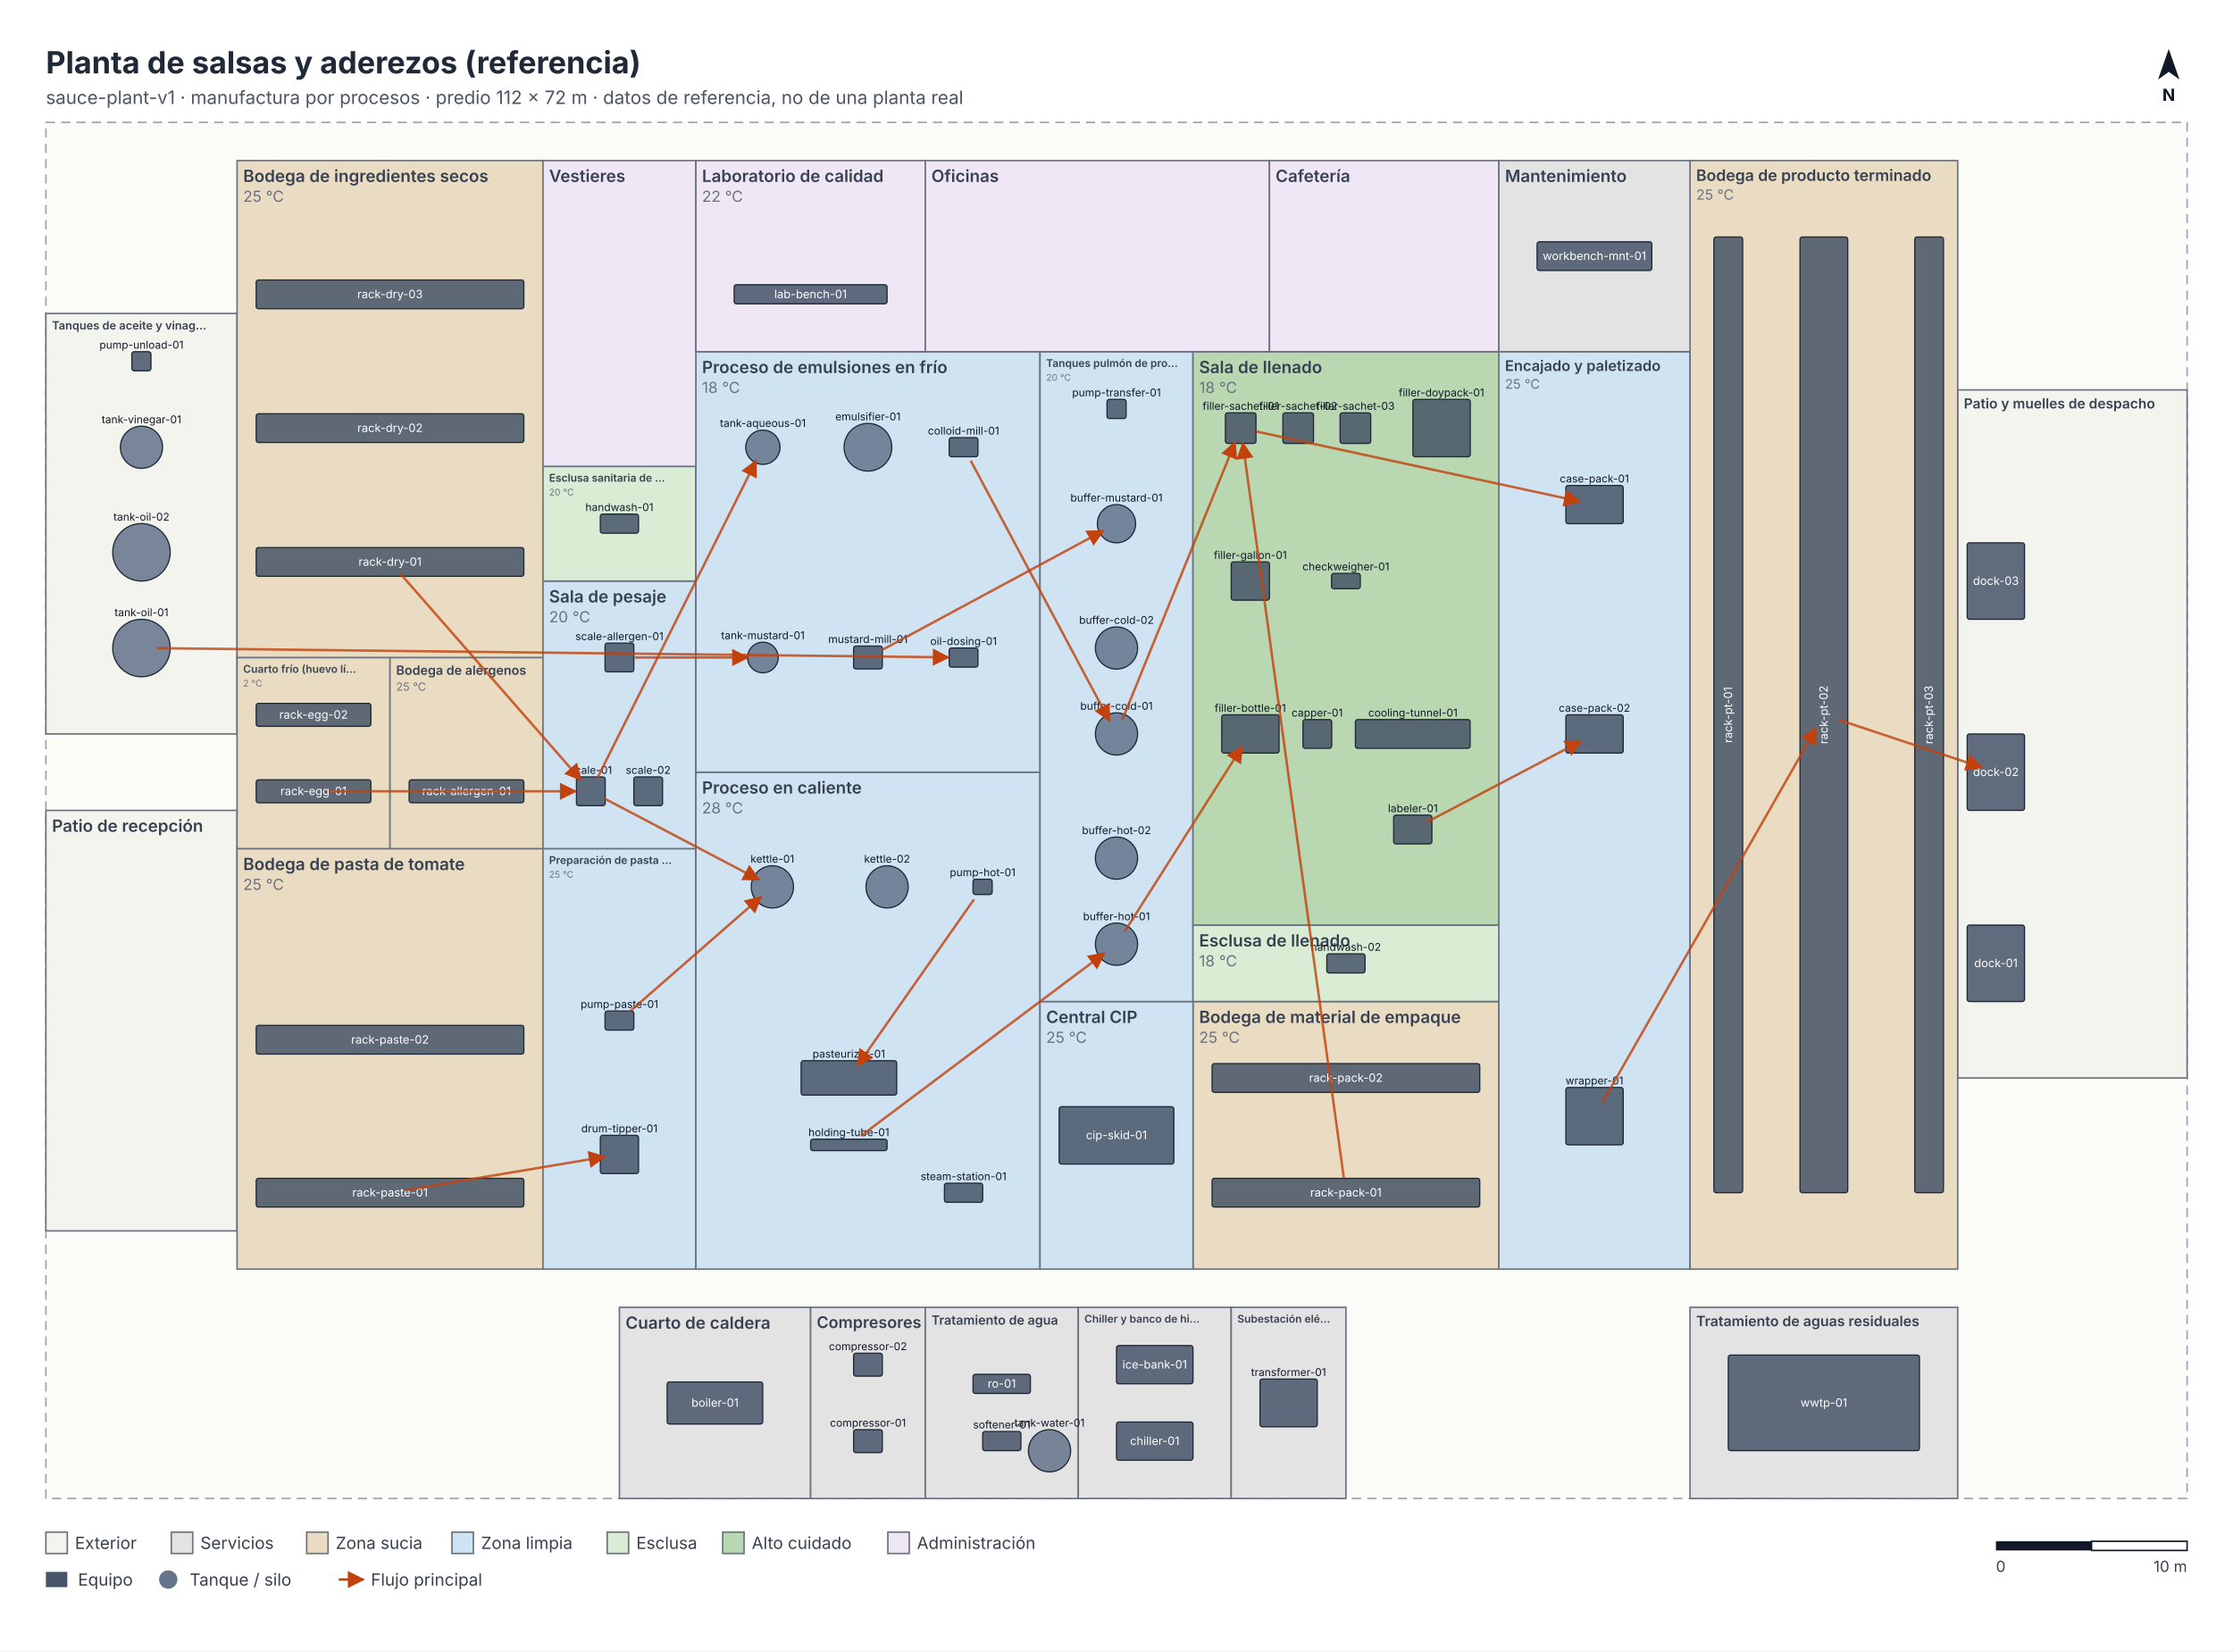
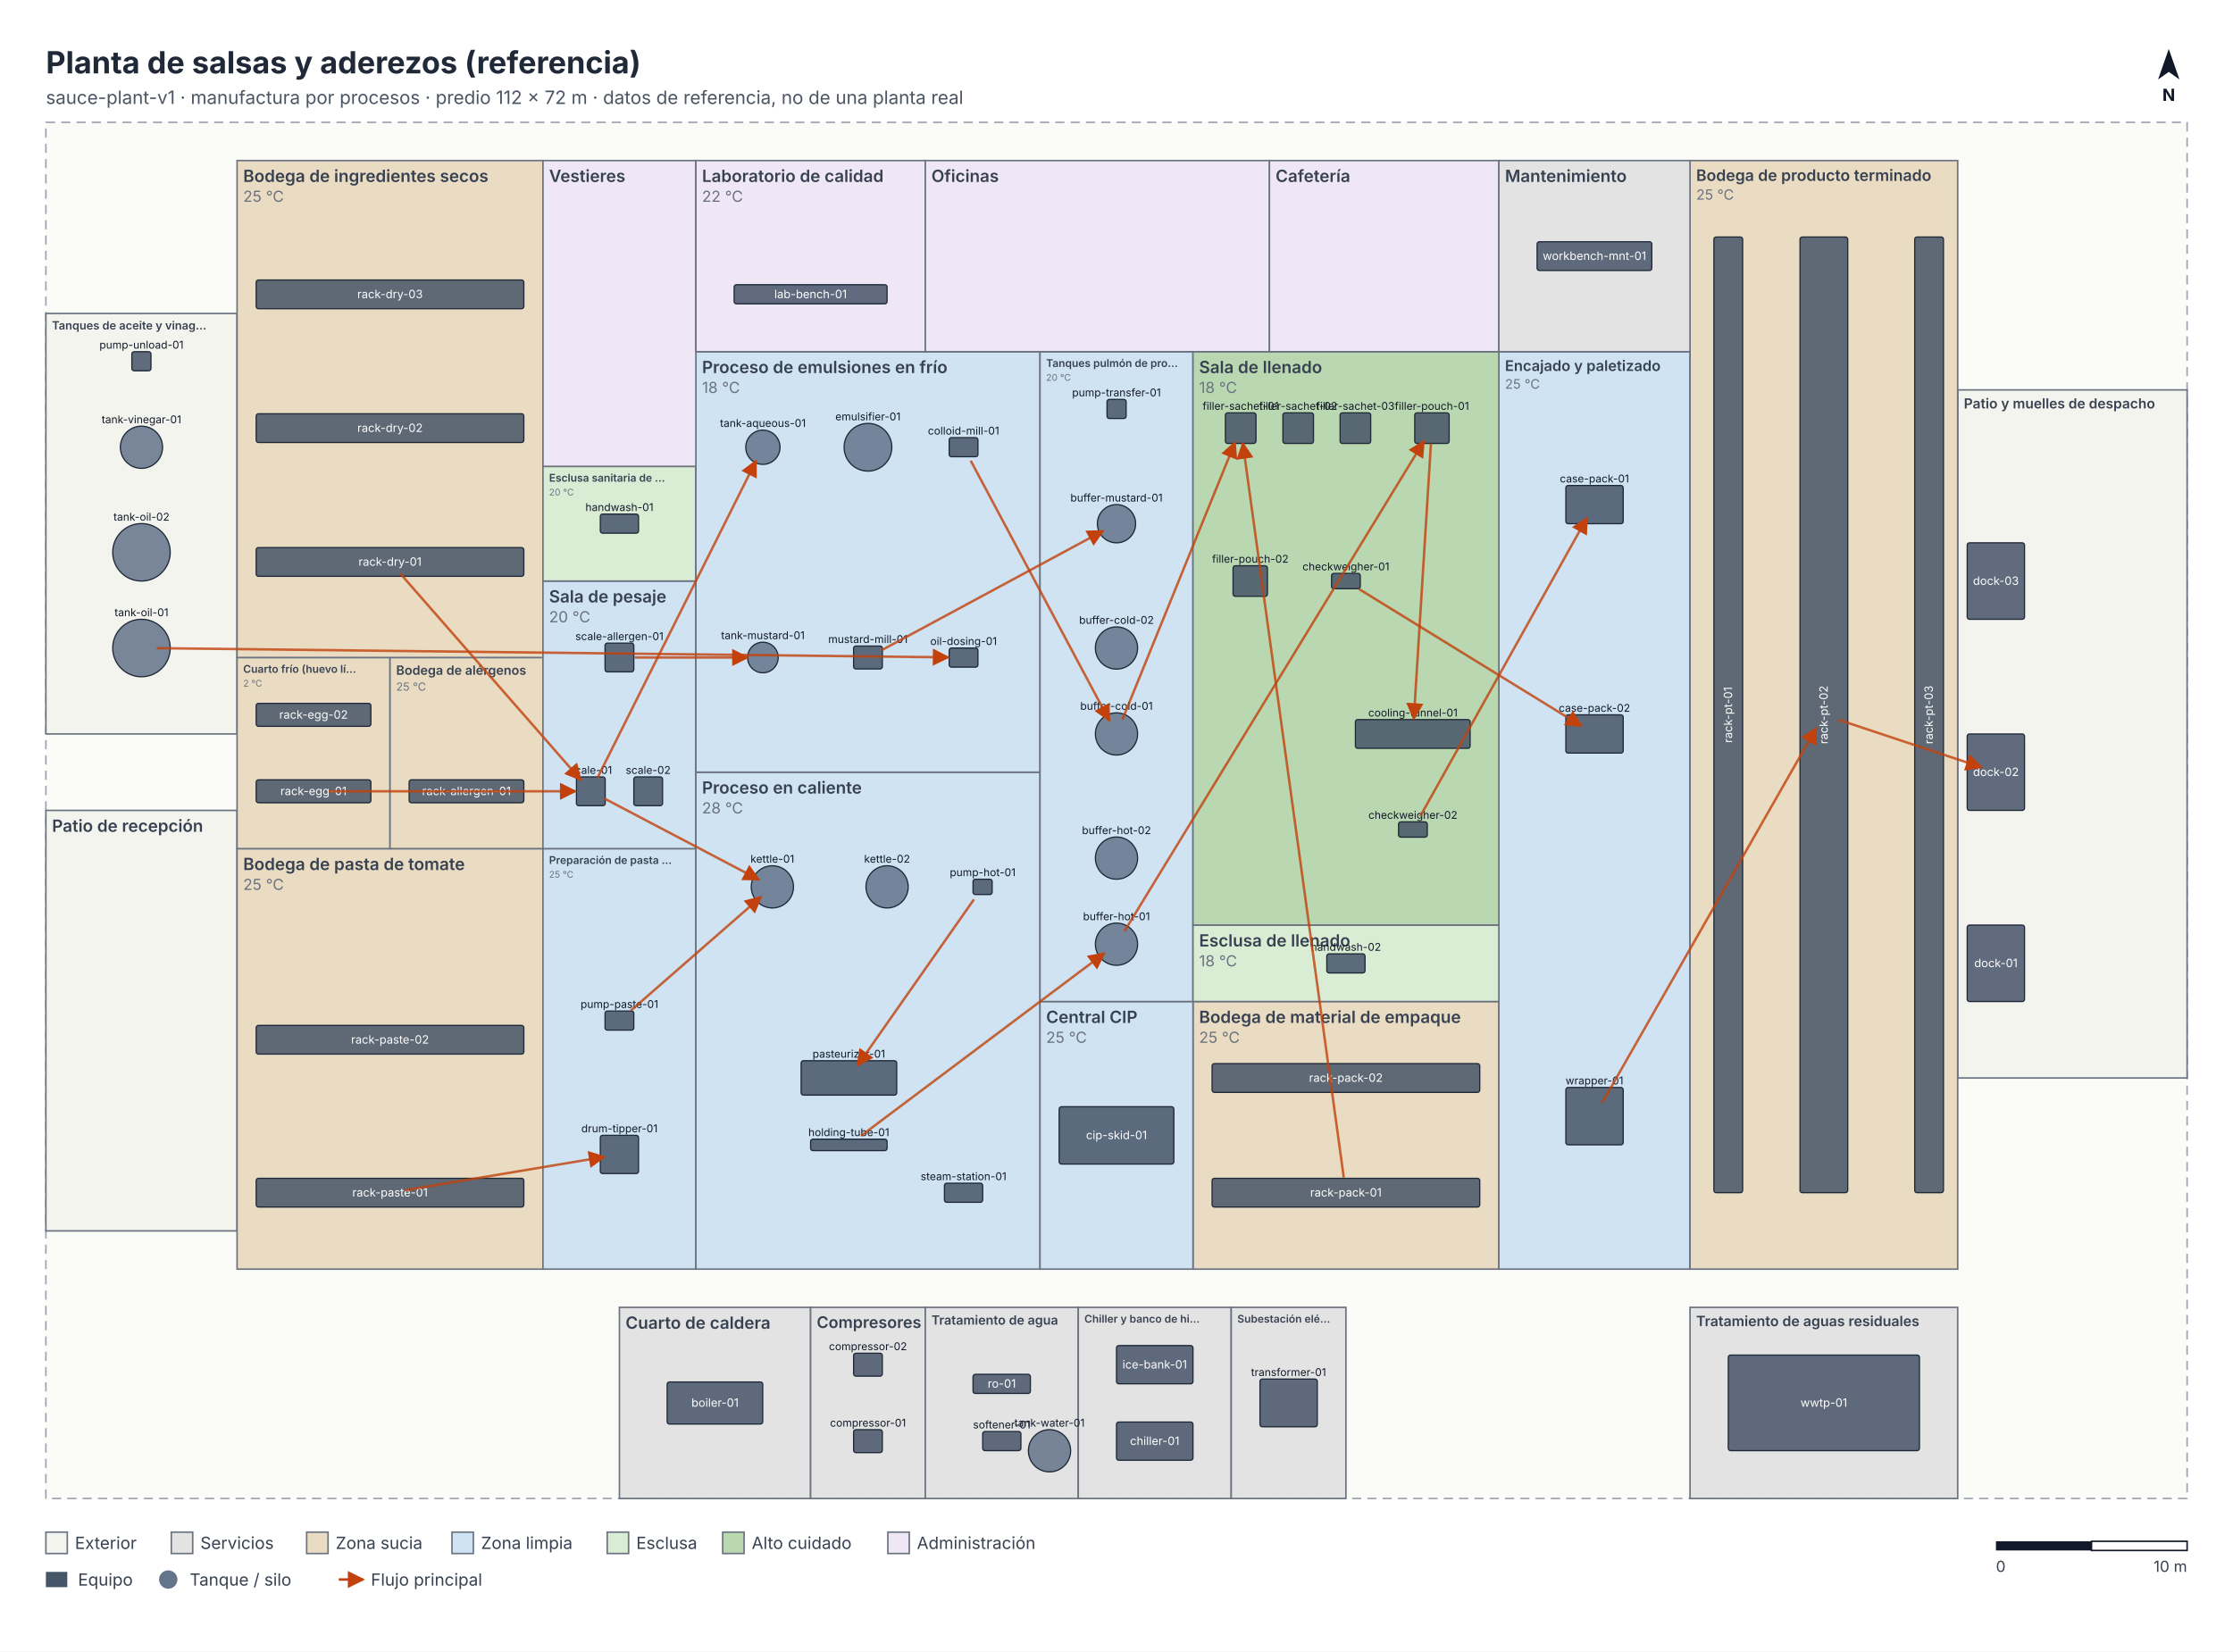
<svg xmlns="http://www.w3.org/2000/svg" width="1460" height="1080" viewBox="0 0 1460 1080" font-family="Inter, Helvetica, Arial, sans-serif">
  <defs>
    <pattern id="hatch" width="6" height="6" patternUnits="userSpaceOnUse" patternTransform="rotate(45)">
      <line x1="0" y1="0" x2="0" y2="6" stroke="#d4a017" stroke-width="1.2" stroke-opacity="0.45" />
    </pattern>
    <marker id="arrow" viewBox="0 0 10 10" refX="9" refY="5" markerWidth="7" markerHeight="7" orient="auto-start-reverse">
      <path d="M0,0 L10,5 L0,10 z" fill="#c2410c" />
    </marker>
  </defs>
  <rect width="100%" height="100%" fill="#ffffff" />
  <text x="30" y="48" font-size="20" font-weight="700" fill="#1f2937">Planta de salsas y aderezos (referencia)</text>
  <text x="30" y="68" font-size="12" fill="#4b5563">sauce-plant-v1 · manufactura por procesos · predio 112 × 72 m · datos de referencia, no de una planta real</text>
  <rect x="30.0" y="80.0" width="1400.0" height="900.0" fill="#fbfbf8" stroke="#9ca3af" stroke-dasharray="6 4" />
  <rect x="30.0" y="530.0" width="125.0" height="275.0" fill="#f4f4ef" stroke="#6b7280" stroke-width="1" />
  <text x="34.0" y="544.0" font-size="11.0" font-weight="600" fill="#374151">Patio de recepción</text>
  <rect x="30.0" y="205.0" width="125.0" height="275.0" fill="#f4f4ef" stroke="#6b7280" stroke-width="1" />
  <text x="34.0" y="215.5" font-size="7.471" font-weight="600" fill="#374151">Tanques de aceite y vinag…</text>
  <rect x="405.0" y="855.0" width="125.0" height="125.0" fill="#e3e3e3" stroke="#6b7280" stroke-width="1" />
  <text x="409.0" y="869.0" font-size="11.0" font-weight="600" fill="#374151">Cuarto de caldera</text>
  <rect x="530.0" y="855.0" width="75.0" height="125.0" fill="#e3e3e3" stroke="#6b7280" stroke-width="1" />
  <text x="534.0" y="868.5" font-size="10.502" font-weight="600" fill="#374151">Compresores</text>
  <rect x="605.0" y="855.0" width="100.0" height="125.0" fill="#e3e3e3" stroke="#6b7280" stroke-width="1" />
  <text x="609.0" y="866.3" font-size="8.348" font-weight="600" fill="#374151">Tratamiento de agua</text>
  <rect x="705.0" y="855.0" width="100.0" height="125.0" fill="#e3e3e3" stroke="#6b7280" stroke-width="1" />
  <text x="709.0" y="865.0" font-size="7.0" font-weight="600" fill="#374151">Chiller y banco de hi…</text>
  <rect x="805.0" y="855.0" width="75.0" height="125.0" fill="#e3e3e3" stroke="#6b7280" stroke-width="1" />
  <text x="809.0" y="865.0" font-size="7.0" font-weight="600" fill="#374151">Subestación elé…</text>
  <rect x="1105.0" y="855.0" width="175.0" height="125.0" fill="#e3e3e3" stroke="#6b7280" stroke-width="1" />
  <text x="1109.0" y="867.3" font-size="9.288" font-weight="600" fill="#374151">Tratamiento de aguas residuales</text>
  <rect x="1280.0" y="255.0" width="150.0" height="450.0" fill="#f4f4ef" stroke="#6b7280" stroke-width="1" />
  <text x="1284.0" y="267.1" font-size="9.068" font-weight="600" fill="#374151">Patio y muelles de despacho</text>
  <rect x="155.0" y="555.0" width="200.0" height="275.0" fill="#e9dcc3" stroke="#6b7280" stroke-width="1" />
  <text x="159.0" y="569.0" font-size="11.0" font-weight="600" fill="#374151">Bodega de pasta de tomate</text>
  <text x="159.0" y="582.0" font-size="10.0" fill="#6b7280">25 °C</text>
  <rect x="155.0" y="430.0" width="100.0" height="125.0" fill="#e9dcc3" stroke="#6b7280" stroke-width="1" />
  <text x="159.0" y="440.0" font-size="7.0" font-weight="600" fill="#374151">Cuarto frío (huevo lí…</text>
  <text x="159.0" y="449.0" font-size="6.0" fill="#6b7280">2 °C</text>
  <rect x="255.0" y="430.0" width="100.0" height="125.0" fill="#e9dcc3" stroke="#6b7280" stroke-width="1" />
  <text x="259.0" y="441.3" font-size="8.348" font-weight="600" fill="#374151">Bodega de alérgenos</text>
  <text x="259.0" y="451.7" font-size="7.348" fill="#6b7280">25 °C</text>
  <rect x="155.0" y="105.0" width="200.0" height="325.0" fill="#e9dcc3" stroke="#6b7280" stroke-width="1" />
  <text x="159.0" y="119.0" font-size="11.0" font-weight="600" fill="#374151">Bodega de ingredientes secos</text>
  <text x="159.0" y="132.0" font-size="10.0" fill="#6b7280">25 °C</text>
  <rect x="780.0" y="655.0" width="200.0" height="175.0" fill="#e9dcc3" stroke="#6b7280" stroke-width="1" />
  <text x="784.0" y="669.0" font-size="11.0" font-weight="600" fill="#374151">Bodega de material de empaque</text>
  <text x="784.0" y="682.0" font-size="10.0" fill="#6b7280">25 °C</text>
  <rect x="355.0" y="555.0" width="100.0" height="275.0" fill="#cfe3f2" stroke="#6b7280" stroke-width="1" />
  <text x="359.0" y="565.0" font-size="7.0" font-weight="600" fill="#374151">Preparación de pasta …</text>
  <text x="359.0" y="574.0" font-size="6.0" fill="#6b7280">25 °C</text>
  <rect x="355.0" y="380.0" width="100.0" height="175.0" fill="#cfe3f2" stroke="#6b7280" stroke-width="1" />
  <text x="359.0" y="394.0" font-size="11.0" font-weight="600" fill="#374151">Sala de pesaje</text>
  <text x="359.0" y="407.0" font-size="10.0" fill="#6b7280">20 °C</text>
  <rect x="355.0" y="305.0" width="100.0" height="75.0" fill="#d9ecd4" stroke="#6b7280" stroke-width="1" />
  <text x="359.0" y="315.0" font-size="7.0" font-weight="600" fill="#374151">Esclusa sanitaria de …</text>
  <text x="359.0" y="324.0" font-size="6.0" fill="#6b7280">20 °C</text>
  <rect x="455.0" y="505.0" width="225.0" height="325.0" fill="#cfe3f2" stroke="#6b7280" stroke-width="1" />
  <text x="459.0" y="519.0" font-size="11.0" font-weight="600" fill="#374151">Proceso en caliente</text>
  <text x="459.0" y="532.0" font-size="10.0" fill="#6b7280">28 °C</text>
  <rect x="455.0" y="230.0" width="225.0" height="275.0" fill="#cfe3f2" stroke="#6b7280" stroke-width="1" />
  <text x="459.0" y="244.0" font-size="11.0" font-weight="600" fill="#374151">Proceso de emulsiones en frío</text>
  <text x="459.0" y="257.0" font-size="10.0" fill="#6b7280">18 °C</text>
  <rect x="680.0" y="655.0" width="100.0" height="175.0" fill="#cfe3f2" stroke="#6b7280" stroke-width="1" />
  <text x="684.0" y="669.0" font-size="11.0" font-weight="600" fill="#374151">Central CIP</text>
  <text x="684.0" y="682.0" font-size="10.0" fill="#6b7280">25 °C</text>
  <rect x="680.0" y="230.0" width="100.0" height="425.0" fill="#cfe3f2" stroke="#6b7280" stroke-width="1" />
  <text x="684.0" y="240.0" font-size="7.0" font-weight="600" fill="#374151">Tanques pulmón de pro…</text>
  <text x="684.0" y="249.0" font-size="6.0" fill="#6b7280">20 °C</text>
  <rect x="980.0" y="230.0" width="125.0" height="600.0" fill="#cfe3f2" stroke="#6b7280" stroke-width="1" />
  <text x="984.0" y="242.6" font-size="9.606" font-weight="600" fill="#374151">Encajado y paletizado</text>
  <text x="984.0" y="254.2" font-size="8.606" fill="#6b7280">25 °C</text>
  <rect x="780.0" y="605.0" width="200.0" height="50.0" fill="#d9ecd4" stroke="#6b7280" stroke-width="1" />
  <text x="784.0" y="619.0" font-size="11.0" font-weight="600" fill="#374151">Esclusa de llenado</text>
  <text x="784.0" y="632.0" font-size="10.0" fill="#6b7280">18 °C</text>
  <rect x="780.0" y="230.0" width="200.0" height="375.0" fill="#b9d7b1" stroke="#6b7280" stroke-width="1" />
  <text x="784.0" y="244.0" font-size="11.0" font-weight="600" fill="#374151">Sala de llenado</text>
  <text x="784.0" y="257.0" font-size="10.0" fill="#6b7280">18 °C</text>
  <rect x="1105.0" y="105.0" width="175.0" height="725.0" fill="#e9dcc3" stroke="#6b7280" stroke-width="1" />
  <text x="1109.0" y="118.3" font-size="10.283" font-weight="600" fill="#374151">Bodega de producto terminado</text>
  <text x="1109.0" y="130.6" font-size="9.283" fill="#6b7280">25 °C</text>
  <rect x="355.0" y="105.0" width="100.0" height="200.0" fill="#efe7f5" stroke="#6b7280" stroke-width="1" />
  <text x="359.0" y="119.0" font-size="11.0" font-weight="600" fill="#374151">Vestieres</text>
  <rect x="455.0" y="105.0" width="150.0" height="125.0" fill="#efe7f5" stroke="#6b7280" stroke-width="1" />
  <text x="459.0" y="119.0" font-size="11.0" font-weight="600" fill="#374151">Laboratorio de calidad</text>
  <text x="459.0" y="132.0" font-size="10.0" fill="#6b7280">22 °C</text>
  <rect x="605.0" y="105.0" width="225.0" height="125.0" fill="#efe7f5" stroke="#6b7280" stroke-width="1" />
  <text x="609.0" y="119.0" font-size="11.0" font-weight="600" fill="#374151">Oficinas</text>
  <rect x="830.0" y="105.0" width="150.0" height="125.0" fill="#efe7f5" stroke="#6b7280" stroke-width="1" />
  <text x="834.0" y="119.0" font-size="11.0" font-weight="600" fill="#374151">Cafetería</text>
  <rect x="980.0" y="105.0" width="125.0" height="125.0" fill="#e3e3e3" stroke="#6b7280" stroke-width="1" />
  <text x="984.0" y="119.0" font-size="11.0" font-weight="600" fill="#374151">Mantenimiento</text>
  <circle cx="92.5" cy="423.8" r="18.8" fill="#64748b" fill-opacity="0.85" stroke="#1f2937" stroke-width="0.8" />
  <text x="92.5" y="403.0" font-size="7.0" text-anchor="middle" fill="#111827">tank-oil-01</text>
  <circle cx="92.5" cy="361.2" r="18.8" fill="#64748b" fill-opacity="0.85" stroke="#1f2937" stroke-width="0.8" />
  <text x="92.5" y="340.5" font-size="7.0" text-anchor="middle" fill="#111827">tank-oil-02</text>
  <circle cx="92.5" cy="292.5" r="13.8" fill="#64748b" fill-opacity="0.85" stroke="#1f2937" stroke-width="0.8" />
  <text x="92.5" y="276.8" font-size="7.0" text-anchor="middle" fill="#111827">tank-vinegar-01</text>
  <rect x="86.2" y="230.0" width="12.5" height="12.5" rx="1.5" fill="#475569" fill-opacity="0.85" stroke="#1f2937" stroke-width="0.8" />
  <text x="92.5" y="228.0" font-size="7.0" text-anchor="middle" fill="#111827">pump-unload-01</text>
  <rect x="167.5" y="770.6" width="175.0" height="18.8" rx="1.5" fill="#475569" fill-opacity="0.85" stroke="#1f2937" stroke-width="0.8" />
  <text x="255.0" y="782.5" font-size="7.5" text-anchor="middle" fill="#ffffff">rack-paste-01</text>
  <rect x="167.5" y="670.6" width="175.0" height="18.8" rx="1.5" fill="#475569" fill-opacity="0.85" stroke="#1f2937" stroke-width="0.8" />
  <text x="255.0" y="682.5" font-size="7.5" text-anchor="middle" fill="#ffffff">rack-paste-02</text>
  <rect x="167.5" y="510.0" width="75.0" height="15.0" rx="1.5" fill="#475569" fill-opacity="0.85" stroke="#1f2937" stroke-width="0.8" />
  <text x="205.0" y="520.0" font-size="7.5" text-anchor="middle" fill="#ffffff">rack-egg-01</text>
  <rect x="167.5" y="460.0" width="75.0" height="15.0" rx="1.5" fill="#475569" fill-opacity="0.85" stroke="#1f2937" stroke-width="0.8" />
  <text x="205.0" y="470.0" font-size="7.5" text-anchor="middle" fill="#ffffff">rack-egg-02</text>
  <rect x="267.5" y="510.0" width="75.0" height="15.0" rx="1.5" fill="#475569" fill-opacity="0.85" stroke="#1f2937" stroke-width="0.8" />
  <text x="305.0" y="520.0" font-size="7.5" text-anchor="middle" fill="#ffffff">rack-allergen-01</text>
  <rect x="167.5" y="358.1" width="175.0" height="18.8" rx="1.5" fill="#475569" fill-opacity="0.85" stroke="#1f2937" stroke-width="0.8" />
  <text x="255.0" y="370.0" font-size="7.5" text-anchor="middle" fill="#ffffff">rack-dry-01</text>
  <rect x="167.5" y="270.6" width="175.0" height="18.8" rx="1.5" fill="#475569" fill-opacity="0.85" stroke="#1f2937" stroke-width="0.8" />
  <text x="255.0" y="282.5" font-size="7.5" text-anchor="middle" fill="#ffffff">rack-dry-02</text>
  <rect x="167.5" y="183.1" width="175.0" height="18.8" rx="1.5" fill="#475569" fill-opacity="0.85" stroke="#1f2937" stroke-width="0.8" />
  <text x="255.0" y="195.0" font-size="7.5" text-anchor="middle" fill="#ffffff">rack-dry-03</text>
  <rect x="792.5" y="770.6" width="175.0" height="18.8" rx="1.5" fill="#475569" fill-opacity="0.85" stroke="#1f2937" stroke-width="0.8" />
  <text x="880.0" y="782.5" font-size="7.5" text-anchor="middle" fill="#ffffff">rack-pack-01</text>
  <rect x="792.5" y="695.6" width="175.0" height="18.8" rx="1.5" fill="#475569" fill-opacity="0.85" stroke="#1f2937" stroke-width="0.8" />
  <text x="880.0" y="707.5" font-size="7.5" text-anchor="middle" fill="#ffffff">rack-pack-02</text>
  <rect x="392.5" y="742.5" width="25.0" height="25.0" rx="1.5" fill="#475569" fill-opacity="0.85" stroke="#1f2937" stroke-width="0.8" />
  <text x="405.0" y="740.5" font-size="7.0" text-anchor="middle" fill="#111827">drum-tipper-01</text>
  <rect x="395.6" y="661.2" width="18.8" height="12.5" rx="1.5" fill="#475569" fill-opacity="0.85" stroke="#1f2937" stroke-width="0.8" />
  <text x="405.0" y="659.2" font-size="7.0" text-anchor="middle" fill="#111827">pump-paste-01</text>
  <rect x="376.9" y="508.1" width="18.8" height="18.8" rx="1.5" fill="#475569" fill-opacity="0.85" stroke="#1f2937" stroke-width="0.8" />
  <text x="386.2" y="506.1" font-size="7.0" text-anchor="middle" fill="#111827">scale-01</text>
  <rect x="414.4" y="508.1" width="18.8" height="18.8" rx="1.5" fill="#475569" fill-opacity="0.85" stroke="#1f2937" stroke-width="0.8" />
  <text x="423.8" y="506.1" font-size="7.0" text-anchor="middle" fill="#111827">scale-02</text>
  <rect x="395.6" y="420.6" width="18.8" height="18.8" rx="1.5" fill="#475569" fill-opacity="0.85" stroke="#1f2937" stroke-width="0.8" />
  <text x="405.0" y="418.6" font-size="7.0" text-anchor="middle" fill="#111827">scale-allergen-01</text>
  <rect x="392.5" y="336.2" width="25.0" height="12.5" rx="1.5" fill="#475569" fill-opacity="0.85" stroke="#1f2937" stroke-width="0.8" />
  <text x="405.0" y="334.2" font-size="7.0" text-anchor="middle" fill="#111827">handwash-01</text>
  <circle cx="505.0" cy="580.0" r="13.8" fill="#64748b" fill-opacity="0.85" stroke="#1f2937" stroke-width="0.8" />
  <text x="505.0" y="564.2" font-size="7.0" text-anchor="middle" fill="#111827">kettle-01</text>
  <circle cx="580.0" cy="580.0" r="13.8" fill="#64748b" fill-opacity="0.85" stroke="#1f2937" stroke-width="0.8" />
  <text x="580.0" y="564.2" font-size="7.0" text-anchor="middle" fill="#111827">kettle-02</text>
  <rect x="636.2" y="575.0" width="12.5" height="10.0" rx="1.5" fill="#475569" fill-opacity="0.85" stroke="#1f2937" stroke-width="0.8" />
  <text x="642.5" y="573.0" font-size="7.0" text-anchor="middle" fill="#111827">pump-hot-01</text>
  <rect x="523.8" y="693.7" width="62.5" height="22.5" rx="1.5" fill="#475569" fill-opacity="0.85" stroke="#1f2937" stroke-width="0.8" />
  <text x="555.0" y="691.7" font-size="7.0" text-anchor="middle" fill="#111827">pasteurizer-01</text>
  <rect x="530.0" y="745.0" width="50.0" height="7.5" rx="1.5" fill="#475569" fill-opacity="0.85" stroke="#1f2937" stroke-width="0.8" />
  <text x="555.0" y="743.0" font-size="7.0" text-anchor="middle" fill="#111827">holding-tube-01</text>
  <rect x="617.5" y="773.8" width="25.0" height="12.5" rx="1.5" fill="#475569" fill-opacity="0.85" stroke="#1f2937" stroke-width="0.8" />
  <text x="630.0" y="771.8" font-size="7.0" text-anchor="middle" fill="#111827">steam-station-01</text>
  <circle cx="498.8" cy="292.5" r="11.2" fill="#64748b" fill-opacity="0.85" stroke="#1f2937" stroke-width="0.8" />
  <text x="498.8" y="279.2" font-size="7.0" text-anchor="middle" fill="#111827">tank-aqueous-01</text>
  <circle cx="567.5" cy="292.5" r="15.6" fill="#64748b" fill-opacity="0.85" stroke="#1f2937" stroke-width="0.8" />
  <text x="567.5" y="274.9" font-size="7.0" text-anchor="middle" fill="#111827">emulsifier-01</text>
  <rect x="620.6" y="286.2" width="18.8" height="12.5" rx="1.5" fill="#475569" fill-opacity="0.85" stroke="#1f2937" stroke-width="0.8" />
  <text x="630.0" y="284.2" font-size="7.0" text-anchor="middle" fill="#111827">colloid-mill-01</text>
  <circle cx="498.8" cy="430.0" r="10.0" fill="#64748b" fill-opacity="0.85" stroke="#1f2937" stroke-width="0.8" />
  <text x="498.8" y="418.0" font-size="7.0" text-anchor="middle" fill="#111827">tank-mustard-01</text>
  <rect x="558.1" y="422.5" width="18.8" height="15.0" rx="1.5" fill="#475569" fill-opacity="0.85" stroke="#1f2937" stroke-width="0.8" />
  <text x="567.5" y="420.5" font-size="7.0" text-anchor="middle" fill="#111827">mustard-mill-01</text>
  <rect x="620.6" y="423.8" width="18.8" height="12.5" rx="1.5" fill="#475569" fill-opacity="0.85" stroke="#1f2937" stroke-width="0.8" />
  <text x="630.0" y="421.8" font-size="7.0" text-anchor="middle" fill="#111827">oil-dosing-01</text>
  <rect x="692.5" y="723.8" width="75.0" height="37.5" rx="1.5" fill="#475569" fill-opacity="0.85" stroke="#1f2937" stroke-width="0.8" />
  <text x="730.0" y="745.0" font-size="7.5" text-anchor="middle" fill="#ffffff">cip-skid-01</text>
  <circle cx="730.0" cy="617.5" r="13.8" fill="#64748b" fill-opacity="0.85" stroke="#1f2937" stroke-width="0.8" />
  <text x="730.0" y="601.8" font-size="7.0" text-anchor="middle" fill="#111827">buffer-hot-01</text>
  <circle cx="730.0" cy="561.2" r="13.8" fill="#64748b" fill-opacity="0.85" stroke="#1f2937" stroke-width="0.8" />
  <text x="730.0" y="545.5" font-size="7.0" text-anchor="middle" fill="#111827">buffer-hot-02</text>
  <circle cx="730.0" cy="480.0" r="13.8" fill="#64748b" fill-opacity="0.85" stroke="#1f2937" stroke-width="0.8" />
  <text x="730.0" y="464.2" font-size="7.0" text-anchor="middle" fill="#111827">buffer-cold-01</text>
  <circle cx="730.0" cy="423.8" r="13.8" fill="#64748b" fill-opacity="0.85" stroke="#1f2937" stroke-width="0.8" />
  <text x="730.0" y="408.0" font-size="7.0" text-anchor="middle" fill="#111827">buffer-cold-02</text>
  <circle cx="730.0" cy="342.5" r="12.5" fill="#64748b" fill-opacity="0.85" stroke="#1f2937" stroke-width="0.8" />
  <text x="730.0" y="328.0" font-size="7.0" text-anchor="middle" fill="#111827">buffer-mustard-01</text>
  <rect x="723.8" y="261.2" width="12.5" height="12.5" rx="1.5" fill="#475569" fill-opacity="0.85" stroke="#1f2937" stroke-width="0.8" />
  <text x="730.0" y="259.2" font-size="7.0" text-anchor="middle" fill="#111827">pump-transfer-01</text>
  <rect x="867.5" y="623.8" width="25.0" height="12.5" rx="1.5" fill="#475569" fill-opacity="0.85" stroke="#1f2937" stroke-width="0.8" />
  <text x="880.0" y="621.8" font-size="7.0" text-anchor="middle" fill="#111827">handwash-02</text>
  <rect x="801.2" y="270.0" width="20.0" height="20.0" rx="1.5" fill="#475569" fill-opacity="0.85" stroke="#1f2937" stroke-width="0.8" />
  <text x="811.2" y="268.0" font-size="7.0" text-anchor="middle" fill="#111827">filler-sachet-01</text>
  <rect x="838.8" y="270.0" width="20.0" height="20.0" rx="1.5" fill="#475569" fill-opacity="0.85" stroke="#1f2937" stroke-width="0.8" />
  <text x="848.8" y="268.0" font-size="7.0" text-anchor="middle" fill="#111827">filler-sachet-02</text>
  <rect x="876.2" y="270.0" width="20.0" height="20.0" rx="1.5" fill="#475569" fill-opacity="0.85" stroke="#1f2937" stroke-width="0.8" />
  <text x="886.2" y="268.0" font-size="7.0" text-anchor="middle" fill="#111827">filler-sachet-03</text>
-   <rect x="923.8" y="261.2" width="37.5" height="37.5" rx="1.5" fill="#475569" fill-opacity="0.85" stroke="#1f2937" stroke-width="0.8" />
-   <text x="942.5" y="259.2" font-size="7.0" text-anchor="middle" fill="#111827">filler-doypack-01</text>
-   <rect x="805.0" y="367.5" width="25.0" height="25.0" rx="1.5" fill="#475569" fill-opacity="0.85" stroke="#1f2937" stroke-width="0.8" />
-   <text x="817.5" y="365.5" font-size="7.0" text-anchor="middle" fill="#111827">filler-gallon-01</text>
+   <rect x="925.0" y="270.0" width="22.5" height="20.0" rx="1.5" fill="#475569" fill-opacity="0.85" stroke="#1f2937" stroke-width="0.8" />
+   <text x="936.2" y="268.0" font-size="7.0" text-anchor="middle" fill="#111827">filler-pouch-01</text>
+   <rect x="806.2" y="370.0" width="22.5" height="20.0" rx="1.5" fill="#475569" fill-opacity="0.85" stroke="#1f2937" stroke-width="0.8" />
+   <text x="817.5" y="368.0" font-size="7.0" text-anchor="middle" fill="#111827">filler-pouch-02</text>
  <rect x="870.6" y="375.0" width="18.8" height="10.0" rx="1.5" fill="#475569" fill-opacity="0.85" stroke="#1f2937" stroke-width="0.8" />
  <text x="880.0" y="373.0" font-size="7.0" text-anchor="middle" fill="#111827">checkweigher-01</text>
-   <rect x="798.8" y="467.5" width="37.5" height="25.0" rx="1.5" fill="#475569" fill-opacity="0.85" stroke="#1f2937" stroke-width="0.8" />
-   <text x="817.5" y="465.5" font-size="7.0" text-anchor="middle" fill="#111827">filler-bottle-01</text>
-   <rect x="851.9" y="470.6" width="18.8" height="18.8" rx="1.5" fill="#475569" fill-opacity="0.85" stroke="#1f2937" stroke-width="0.8" />
-   <text x="861.2" y="468.6" font-size="7.0" text-anchor="middle" fill="#111827">capper-01</text>
+   <rect x="914.4" y="537.5" width="18.8" height="10.0" rx="1.5" fill="#475569" fill-opacity="0.85" stroke="#1f2937" stroke-width="0.8" />
+   <text x="923.8" y="535.5" font-size="7.0" text-anchor="middle" fill="#111827">checkweigher-02</text>
  <rect x="886.2" y="470.6" width="75.0" height="18.8" rx="1.5" fill="#475569" fill-opacity="0.85" stroke="#1f2937" stroke-width="0.8" />
  <text x="923.8" y="468.6" font-size="7.0" text-anchor="middle" fill="#111827">cooling-tunnel-01</text>
-   <rect x="911.2" y="533.1" width="25.0" height="18.8" rx="1.5" fill="#475569" fill-opacity="0.85" stroke="#1f2937" stroke-width="0.8" />
-   <text x="923.8" y="531.1" font-size="7.0" text-anchor="middle" fill="#111827">labeler-01</text>
  <rect x="1023.8" y="317.5" width="37.5" height="25.0" rx="1.5" fill="#475569" fill-opacity="0.85" stroke="#1f2937" stroke-width="0.8" />
  <text x="1042.5" y="315.5" font-size="7.0" text-anchor="middle" fill="#111827">case-pack-01</text>
  <rect x="1023.8" y="467.5" width="37.5" height="25.0" rx="1.5" fill="#475569" fill-opacity="0.85" stroke="#1f2937" stroke-width="0.8" />
  <text x="1042.5" y="465.5" font-size="7.0" text-anchor="middle" fill="#111827">case-pack-02</text>
  <rect x="1023.8" y="711.2" width="37.5" height="37.5" rx="1.5" fill="#475569" fill-opacity="0.85" stroke="#1f2937" stroke-width="0.8" />
  <text x="1042.5" y="709.2" font-size="7.0" text-anchor="middle" fill="#111827">wrapper-01</text>
  <rect x="1120.6" y="155.0" width="18.8" height="625.0" rx="1.5" fill="#475569" fill-opacity="0.85" stroke="#1f2937" stroke-width="0.8" />
  <text x="1130.0" y="470.0" font-size="7.5" text-anchor="middle" fill="#ffffff" transform="rotate(-90 1130.0 467.5)">rack-pt-01</text>
  <rect x="1176.9" y="155.0" width="31.2" height="625.0" rx="1.5" fill="#475569" fill-opacity="0.85" stroke="#1f2937" stroke-width="0.8" />
  <text x="1192.5" y="470.0" font-size="7.5" text-anchor="middle" fill="#ffffff" transform="rotate(-90 1192.5 467.5)">rack-pt-02</text>
  <rect x="1251.9" y="155.0" width="18.8" height="625.0" rx="1.5" fill="#475569" fill-opacity="0.85" stroke="#1f2937" stroke-width="0.8" />
  <text x="1261.2" y="470.0" font-size="7.5" text-anchor="middle" fill="#ffffff" transform="rotate(-90 1261.2 467.5)">rack-pt-03</text>
  <rect x="1286.2" y="605.0" width="37.5" height="50.0" rx="1.5" fill="#475569" fill-opacity="0.85" stroke="#1f2937" stroke-width="0.8" />
  <text x="1305.0" y="632.5" font-size="7.5" text-anchor="middle" fill="#ffffff">dock-01</text>
  <rect x="1286.2" y="480.0" width="37.5" height="50.0" rx="1.5" fill="#475569" fill-opacity="0.85" stroke="#1f2937" stroke-width="0.8" />
  <text x="1305.0" y="507.5" font-size="7.5" text-anchor="middle" fill="#ffffff">dock-02</text>
  <rect x="1286.2" y="355.0" width="37.5" height="50.0" rx="1.5" fill="#475569" fill-opacity="0.85" stroke="#1f2937" stroke-width="0.8" />
  <text x="1305.0" y="382.5" font-size="7.5" text-anchor="middle" fill="#ffffff">dock-03</text>
  <rect x="480.0" y="186.2" width="100.0" height="12.5" rx="1.5" fill="#475569" fill-opacity="0.85" stroke="#1f2937" stroke-width="0.8" />
  <text x="530.0" y="195.0" font-size="7.5" text-anchor="middle" fill="#ffffff">lab-bench-01</text>
  <rect x="1005.0" y="158.1" width="75.0" height="18.8" rx="1.5" fill="#475569" fill-opacity="0.85" stroke="#1f2937" stroke-width="0.8" />
  <text x="1042.5" y="170.0" font-size="7.5" text-anchor="middle" fill="#ffffff">workbench-mnt-01</text>
  <rect x="436.2" y="903.8" width="62.5" height="27.5" rx="1.5" fill="#475569" fill-opacity="0.85" stroke="#1f2937" stroke-width="0.8" />
  <text x="467.5" y="920.0" font-size="7.5" text-anchor="middle" fill="#ffffff">boiler-01</text>
  <rect x="558.1" y="935.0" width="18.8" height="15.0" rx="1.5" fill="#475569" fill-opacity="0.85" stroke="#1f2937" stroke-width="0.8" />
  <text x="567.5" y="933.0" font-size="7.0" text-anchor="middle" fill="#111827">compressor-01</text>
  <rect x="558.1" y="885.0" width="18.8" height="15.0" rx="1.5" fill="#475569" fill-opacity="0.85" stroke="#1f2937" stroke-width="0.8" />
  <text x="567.5" y="883.0" font-size="7.0" text-anchor="middle" fill="#111827">compressor-02</text>
  <rect x="642.5" y="936.2" width="25.0" height="12.5" rx="1.5" fill="#475569" fill-opacity="0.85" stroke="#1f2937" stroke-width="0.8" />
  <text x="655.0" y="934.2" font-size="7.0" text-anchor="middle" fill="#111827">softener-01</text>
  <rect x="636.2" y="898.8" width="37.5" height="12.5" rx="1.5" fill="#475569" fill-opacity="0.85" stroke="#1f2937" stroke-width="0.8" />
  <text x="655.0" y="907.5" font-size="7.5" text-anchor="middle" fill="#ffffff">ro-01</text>
  <circle cx="686.2" cy="948.8" r="13.8" fill="#64748b" fill-opacity="0.85" stroke="#1f2937" stroke-width="0.8" />
  <text x="686.2" y="933.0" font-size="7.0" text-anchor="middle" fill="#111827">tank-water-01</text>
  <rect x="730.0" y="930.0" width="50.0" height="25.0" rx="1.5" fill="#475569" fill-opacity="0.85" stroke="#1f2937" stroke-width="0.8" />
  <text x="755.0" y="945.0" font-size="7.5" text-anchor="middle" fill="#ffffff">chiller-01</text>
  <rect x="730.0" y="880.0" width="50.0" height="25.0" rx="1.5" fill="#475569" fill-opacity="0.85" stroke="#1f2937" stroke-width="0.8" />
  <text x="755.0" y="895.0" font-size="7.5" text-anchor="middle" fill="#ffffff">ice-bank-01</text>
  <rect x="823.8" y="901.9" width="37.5" height="31.2" rx="1.5" fill="#475569" fill-opacity="0.85" stroke="#1f2937" stroke-width="0.8" />
  <text x="842.5" y="899.9" font-size="7.0" text-anchor="middle" fill="#111827">transformer-01</text>
  <rect x="1130.0" y="886.2" width="125.0" height="62.5" rx="1.5" fill="#475569" fill-opacity="0.85" stroke="#1f2937" stroke-width="0.8" />
  <text x="1192.5" y="920.0" font-size="7.5" text-anchor="middle" fill="#ffffff">wwtp-01</text>
  <line x1="264.9" y1="778.4" x2="395.1" y2="756.6" stroke="#c2410c" stroke-width="1.6" stroke-opacity="0.8" marker-end="url(#arrow)" />
  <line x1="215.0" y1="517.5" x2="376.2" y2="517.5" stroke="#c2410c" stroke-width="1.6" stroke-opacity="0.8" marker-end="url(#arrow)" />
  <line x1="261.6" y1="375.0" x2="379.7" y2="510.0" stroke="#c2410c" stroke-width="1.6" stroke-opacity="0.8" marker-end="url(#arrow)" />
  <line x1="412.5" y1="660.9" x2="497.5" y2="586.6" stroke="#c2410c" stroke-width="1.6" stroke-opacity="0.8" marker-end="url(#arrow)" />
  <line x1="395.1" y1="522.2" x2="496.2" y2="575.3" stroke="#c2410c" stroke-width="1.6" stroke-opacity="0.8" marker-end="url(#arrow)" />
  <line x1="636.8" y1="588.2" x2="560.7" y2="696.8" stroke="#c2410c" stroke-width="1.6" stroke-opacity="0.8" marker-end="url(#arrow)" />
  <line x1="563.0" y1="742.8" x2="722.0" y2="623.5" stroke="#c2410c" stroke-width="1.6" stroke-opacity="0.8" marker-end="url(#arrow)" />
  <line x1="390.7" y1="508.6" x2="494.3" y2="301.4" stroke="#c2410c" stroke-width="1.6" stroke-opacity="0.8" marker-end="url(#arrow)" />
  <line x1="102.5" y1="423.9" x2="620.0" y2="429.9" stroke="#c2410c" stroke-width="1.6" stroke-opacity="0.8" marker-end="url(#arrow)" />
  <line x1="634.7" y1="301.3" x2="725.3" y2="471.2" stroke="#c2410c" stroke-width="1.6" stroke-opacity="0.8" marker-end="url(#arrow)" />
  <line x1="415.0" y1="430.0" x2="488.8" y2="430.0" stroke="#c2410c" stroke-width="1.6" stroke-opacity="0.8" marker-end="url(#arrow)" />
  <line x1="576.3" y1="425.3" x2="721.2" y2="347.2" stroke="#c2410c" stroke-width="1.6" stroke-opacity="0.8" marker-end="url(#arrow)" />
-   <line x1="735.4" y1="609.1" x2="812.1" y2="488.4" stroke="#c2410c" stroke-width="1.6" stroke-opacity="0.8" marker-end="url(#arrow)" />
+   <line x1="735.2" y1="609.0" x2="931.0" y2="288.5" stroke="#c2410c" stroke-width="1.6" stroke-opacity="0.8" marker-end="url(#arrow)" />
  <line x1="733.8" y1="470.7" x2="807.5" y2="289.3" stroke="#c2410c" stroke-width="1.6" stroke-opacity="0.8" marker-end="url(#arrow)" />
-   <line x1="932.6" y1="537.8" x2="1033.7" y2="484.7" stroke="#c2410c" stroke-width="1.6" stroke-opacity="0.8" marker-end="url(#arrow)" />
-   <line x1="821.0" y1="282.1" x2="1032.7" y2="327.9" stroke="#c2410c" stroke-width="1.6" stroke-opacity="0.8" marker-end="url(#arrow)" />
+   <line x1="935.6" y1="290.0" x2="924.4" y2="470.0" stroke="#c2410c" stroke-width="1.6" stroke-opacity="0.8" marker-end="url(#arrow)" />
+   <line x1="888.5" y1="385.2" x2="1034.0" y2="474.8" stroke="#c2410c" stroke-width="1.6" stroke-opacity="0.8" marker-end="url(#arrow)" />
+   <line x1="928.6" y1="533.8" x2="1037.6" y2="338.7" stroke="#c2410c" stroke-width="1.6" stroke-opacity="0.8" marker-end="url(#arrow)" />
  <line x1="878.6" y1="770.1" x2="812.6" y2="289.9" stroke="#c2410c" stroke-width="1.6" stroke-opacity="0.8" marker-end="url(#arrow)" />
  <line x1="1047.5" y1="721.3" x2="1187.5" y2="476.2" stroke="#c2410c" stroke-width="1.6" stroke-opacity="0.8" marker-end="url(#arrow)" />
  <line x1="1202.0" y1="470.7" x2="1295.5" y2="501.8" stroke="#c2410c" stroke-width="1.6" stroke-opacity="0.8" marker-end="url(#arrow)" />
  <rect x="30" y="1002.0" width="14" height="14" fill="#f4f4ef" stroke="#6b7280" />
  <text x="49" y="1013.0" font-size="11" fill="#374151">Exterior</text>
  <rect x="112.0" y="1002.0" width="14" height="14" fill="#e3e3e3" stroke="#6b7280" />
  <text x="131.0" y="1013.0" font-size="11" fill="#374151">Servicios</text>
  <rect x="200.5" y="1002.0" width="14" height="14" fill="#e9dcc3" stroke="#6b7280" />
  <text x="219.5" y="1013.0" font-size="11" fill="#374151">Zona sucia</text>
  <rect x="295.5" y="1002.0" width="14" height="14" fill="#cfe3f2" stroke="#6b7280" />
  <text x="314.5" y="1013.0" font-size="11" fill="#374151">Zona limpia</text>
  <rect x="397.0" y="1002.0" width="14" height="14" fill="#d9ecd4" stroke="#6b7280" />
  <text x="416.0" y="1013.0" font-size="11" fill="#374151">Esclusa</text>
  <rect x="472.5" y="1002.0" width="14" height="14" fill="#b9d7b1" stroke="#6b7280" />
  <text x="491.5" y="1013.0" font-size="11" fill="#374151">Alto cuidado</text>
  <rect x="580.5" y="1002.0" width="14" height="14" fill="#efe7f5" stroke="#6b7280" />
  <text x="599.5" y="1013.0" font-size="11" fill="#374151">Administración</text>
  <rect x="30" y="1028.0" width="14" height="10" fill="#475569" />
  <text x="51" y="1037.0" font-size="11" fill="#374151">Equipo</text>
  <circle cx="110.0" cy="1033.0" r="6" fill="#64748b" />
  <text x="124.0" y="1037.0" font-size="11" fill="#374151">Tanque / silo</text>
  <line x1="221.5" y1="1033.0" x2="237.5" y2="1033.0" stroke="#c2410c" stroke-width="1.6" marker-end="url(#arrow)" />
  <text x="242.5" y="1037.0" font-size="11" fill="#374151">Flujo principal</text>
  <rect x="1305.0" y="1008.0" width="62.5" height="6" fill="#111827" />
  <rect x="1367.5" y="1008.0" width="62.5" height="6" fill="#ffffff" stroke="#111827" />
  <text x="1305.0" y="1028.0" font-size="10" fill="#374151">0</text>
  <text x="1430.0" y="1028.0" font-size="10" text-anchor="end" fill="#374151">10 m</text>
  <path d="M1418.0,32 L1425.0,52 L1418.0,47 L1411.0,52 z" fill="#111827" />
  <text x="1418.0" y="66" font-size="11" font-weight="700" text-anchor="middle" fill="#111827">N</text>
</svg>
